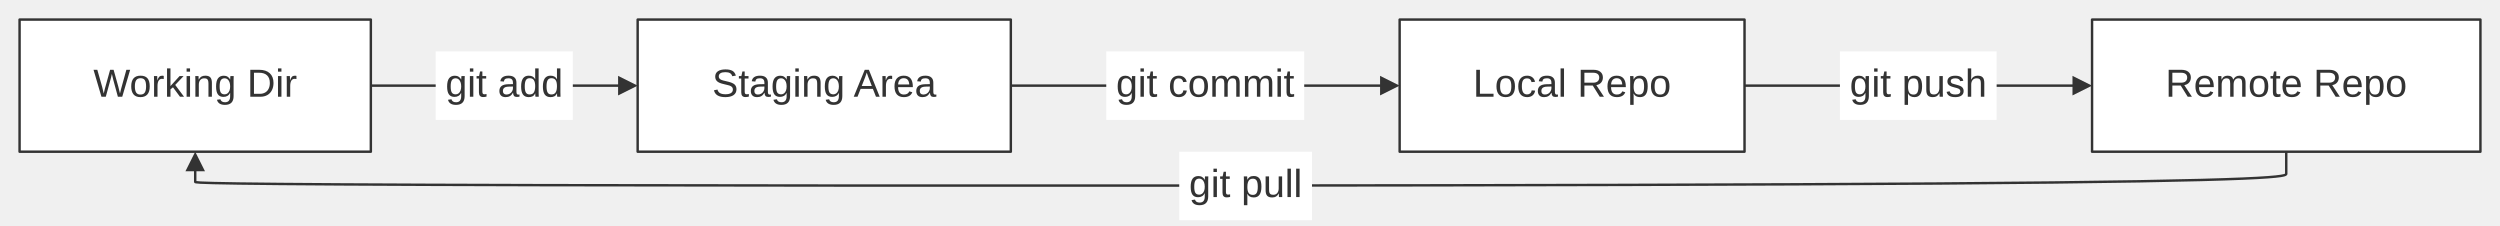
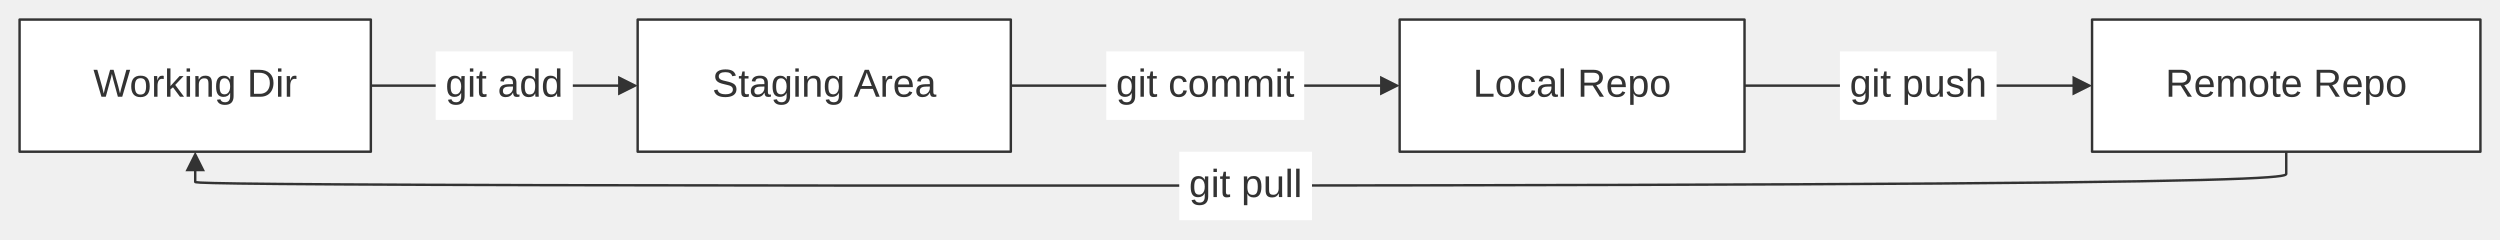
- <svg xmlns="http://www.w3.org/2000/svg" width="100%" viewBox="0 0 1021.71 92.00" style="max-width: 1021.71px; background-color: transparent;" font-family="&quot;trebuchet ms&quot;, verdana, arial, sans-serif" font-size="16.00">
+ <svg xmlns="http://www.w3.org/2000/svg" width="100%" viewBox="0 0 1021.71 98.00" style="max-width: 1021.71px; background-color: transparent;" font-family="&quot;trebuchet ms&quot;, verdana, arial, sans-serif" font-size="16.00">
  <defs>
    <marker id="arrowhead" viewBox="0 0 10.00 10.00" refX="5.00" refY="5.00" markerWidth="8.00" markerHeight="8.00" orient="auto-start-reverse" markerUnits="userSpaceOnUse">
      <path d="M 0 0 L 10.00 5.00 L 0 10.00 z" fill="#333" />
    </marker>
  </defs>
  <g transform="translate(0.00,0.00)">
    <g class="edgePaths">
      <path d="M151.56,35.00 L159.56,35.00 L162.40,35.00 C165.23,35.00 170.90,35.00 183.57,35.00 C196.24,35.00 215.92,35.00 227.93,35.00 C239.93,35.00 244.27,35.00 246.43,35.00 L248.60,35.00 L256.60,35.00" stroke="#333" stroke-width="1.00" fill="none" stroke-linecap="round" stroke-linejoin="round" marker-end="url(#arrowhead)" />
      <path d="M413.11,35.00 L421.11,35.00 L423.94,35.00 C426.78,35.00 432.44,35.00 449.26,35.00 C466.08,35.00 494.04,35.00 514.36,35.00 C534.67,35.00 547.34,35.00 553.67,35.00 L560.01,35.00 L568.01,35.00" stroke="#333" stroke-width="1.00" fill="none" stroke-linecap="round" stroke-linejoin="round" marker-end="url(#arrowhead)" />
      <path d="M712.95,35.00 L720.95,35.00 L723.79,35.00 C726.62,35.00 732.29,35.00 746.29,35.00 C760.30,35.00 782.65,35.00 800.15,35.00 C817.66,35.00 830.33,35.00 836.66,35.00 L842.99,35.00 L850.99,35.00" stroke="#333" stroke-width="1.00" fill="none" stroke-linecap="round" stroke-linejoin="round" marker-end="url(#arrowhead)" />
      <path d="M934.35,62.00 L934.35,70.00 L934.35,71.00 C934.35,72.00 934.35,74.00 791.92,75.00 C649.49,76.00 364.64,76.00 222.21,75.67 C79.78,75.33 79.78,74.67 79.78,74.33 L79.78,74.00 L79.78,66.00" stroke="#333" stroke-width="1.00" fill="none" stroke-linecap="round" stroke-linejoin="round" marker-end="url(#arrowhead)" />
    </g>
    <g class="nodes">
      <g class="node default" id="Local" data-id="Local" data-look="classic">
        <rect x="572.01" y="8.00" width="140.95" height="54.00" fill="white" stroke="#333" stroke-width="1.00" stroke-linejoin="round" />
        <text x="642.48" y="35.00" text-anchor="middle" dominant-baseline="middle" fill="#333">Local Repo</text>
      </g>
      <g class="node default" id="Remote" data-id="Remote" data-look="classic">
        <rect x="854.99" y="8.00" width="158.72" height="54.00" fill="white" stroke="#333" stroke-width="1.00" stroke-linejoin="round" />
        <text x="934.35" y="35.00" text-anchor="middle" dominant-baseline="middle" fill="#333">Remote Repo</text>
      </g>
      <g class="node default" id="Staging" data-id="Staging" data-look="classic">
        <rect x="260.60" y="8.00" width="152.51" height="54.00" fill="white" stroke="#333" stroke-width="1.00" stroke-linejoin="round" />
        <text x="336.86" y="35.00" text-anchor="middle" dominant-baseline="middle" fill="#333">Staging Area</text>
      </g>
      <g class="node default" id="Working" data-id="Working" data-look="classic">
        <rect x="8.00" y="8.00" width="143.56" height="54.00" fill="white" stroke="#333" stroke-width="1.00" stroke-linejoin="round" />
        <text x="79.78" y="35.00" text-anchor="middle" dominant-baseline="middle" fill="#333">Working Dir</text>
      </g>
    </g>
    <g class="edgeLabels">
      <rect x="178.06" y="21.00" width="56.04" height="28.00" fill="white" />
      <text x="206.08" y="35.00" text-anchor="middle" dominant-baseline="middle" fill="#333">git add</text>
      <rect x="452.11" y="21.00" width="80.90" height="28.00" fill="white" />
      <text x="492.56" y="35.00" text-anchor="middle" dominant-baseline="middle" fill="#333">git commit</text>
      <rect x="751.95" y="21.00" width="64.04" height="28.00" fill="white" />
      <text x="783.97" y="35.00" text-anchor="middle" dominant-baseline="middle" fill="#333">git push</text>
      <rect x="481.94" y="62.00" width="54.25" height="28.00" fill="white" />
      <text x="509.07" y="76.00" text-anchor="middle" dominant-baseline="middle" fill="#333">git pull</text>
    </g>
  </g>
</svg>
